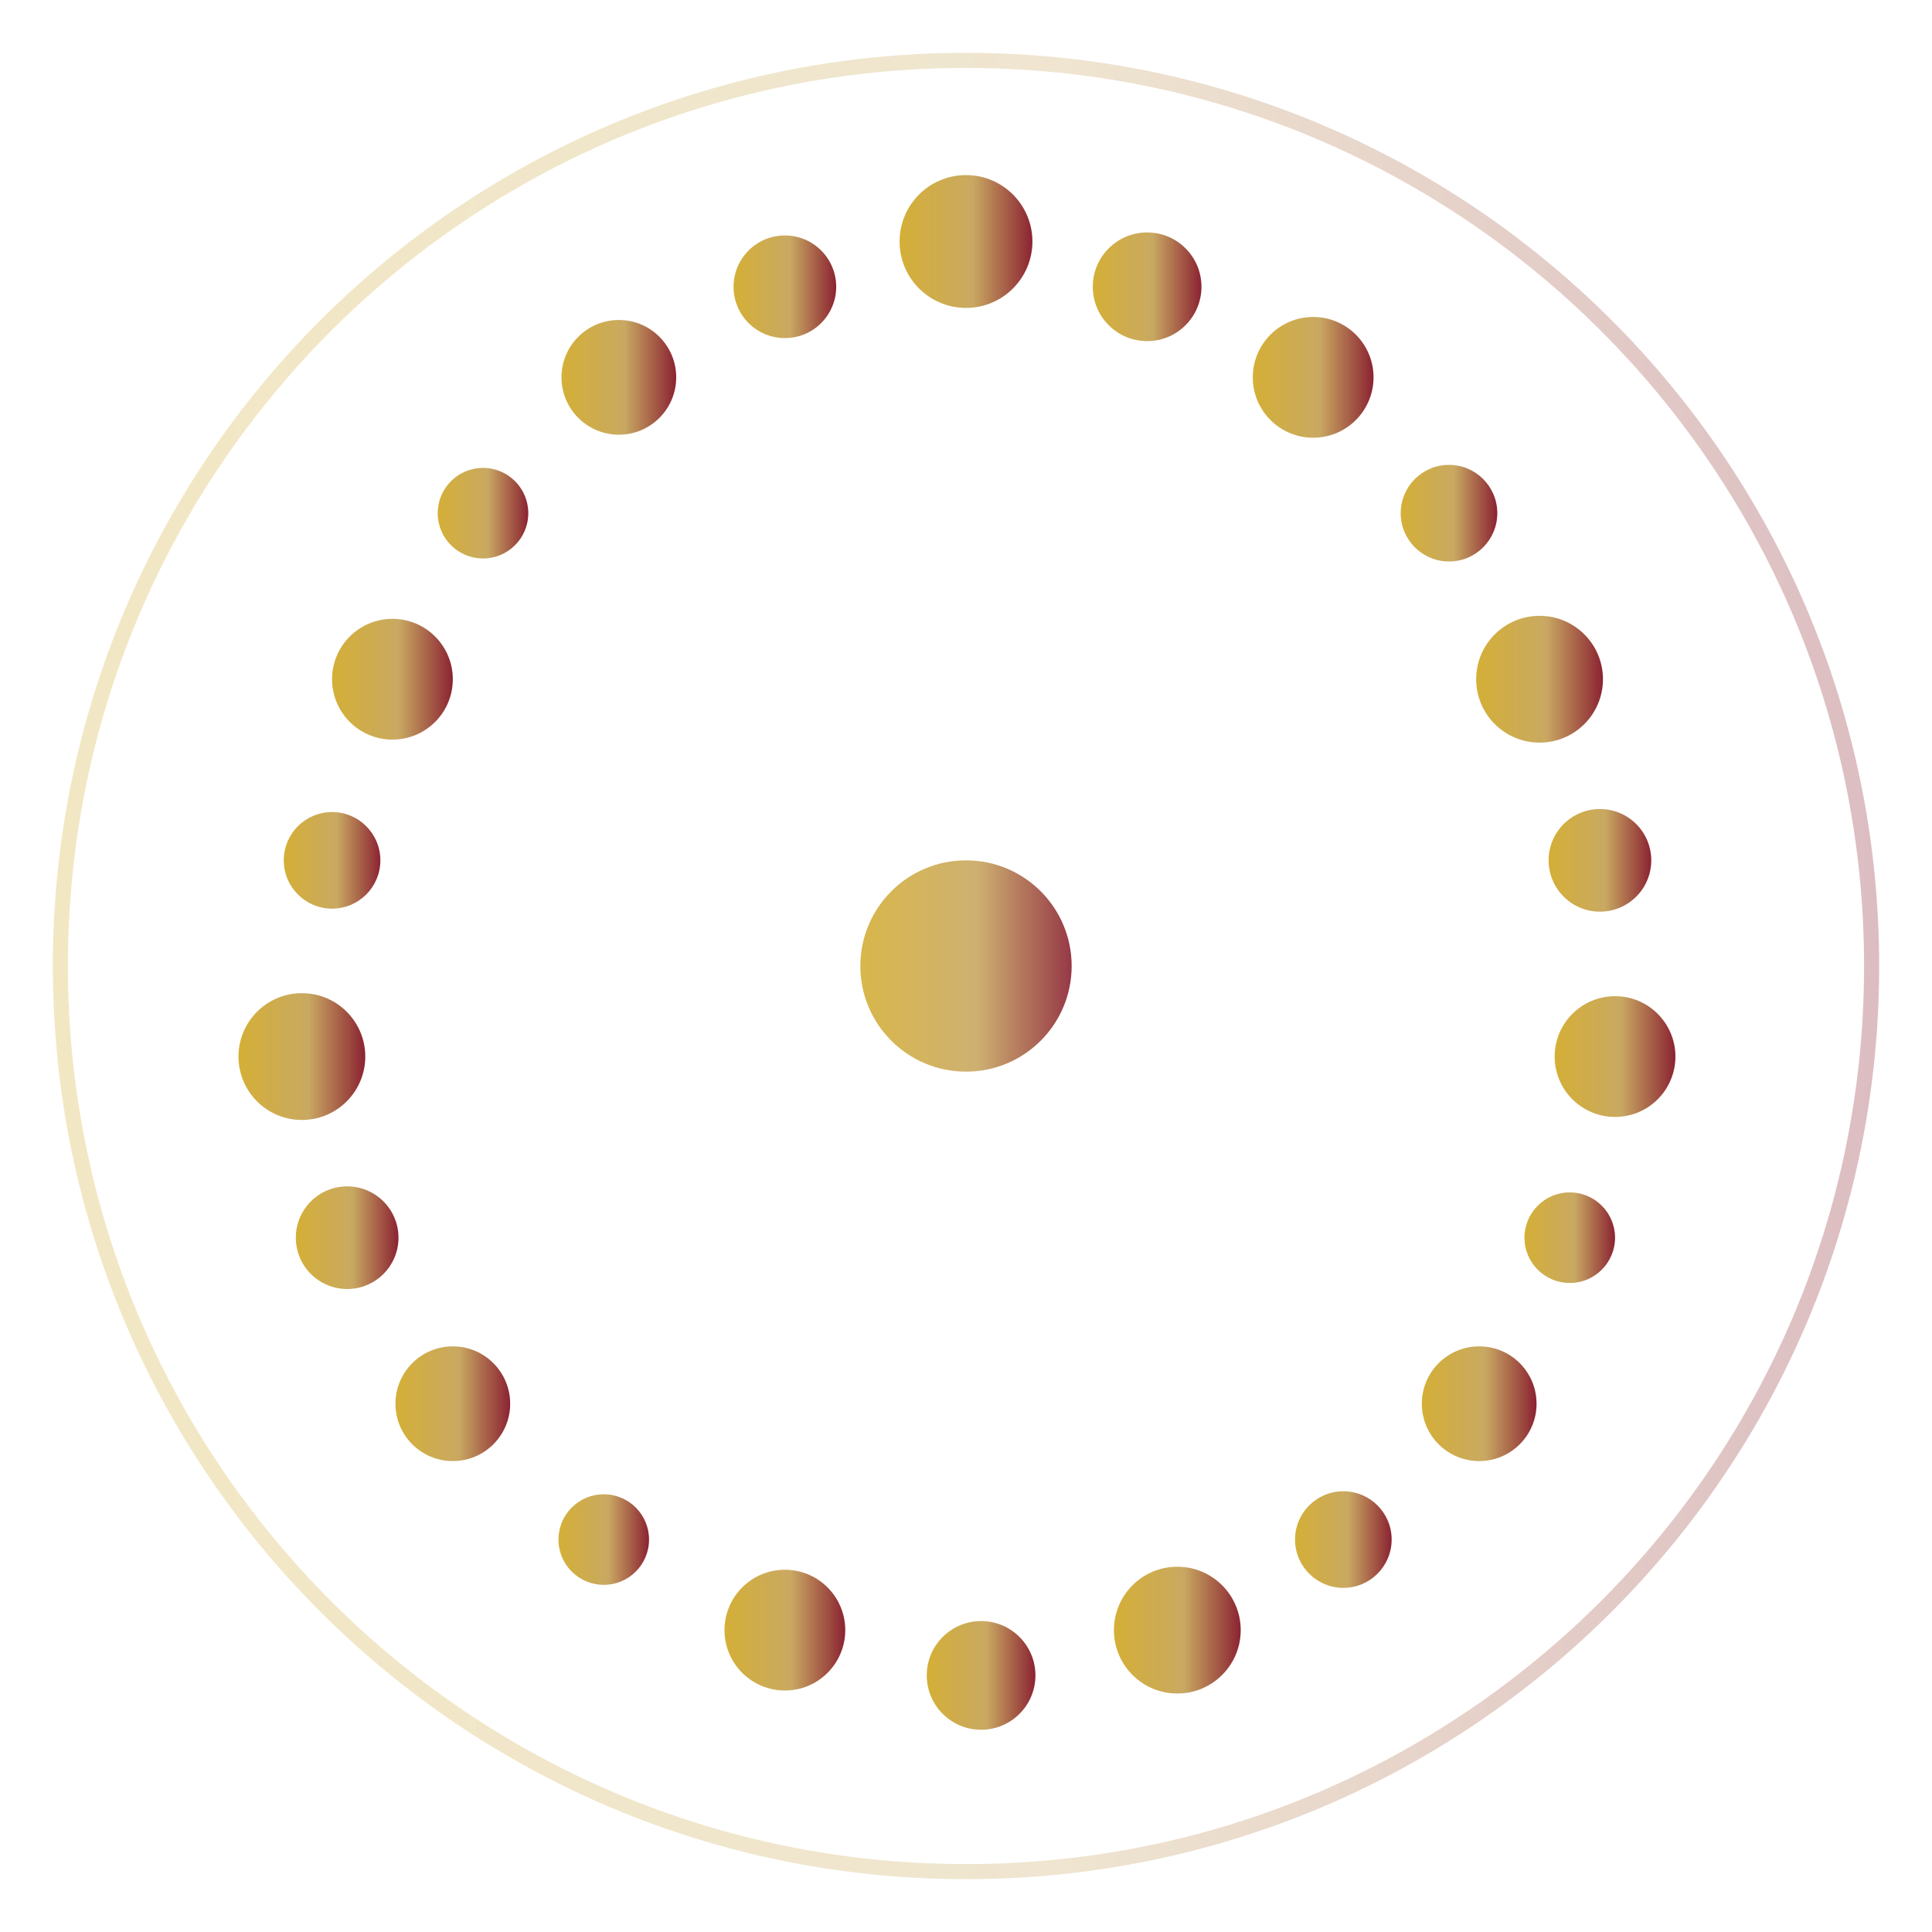
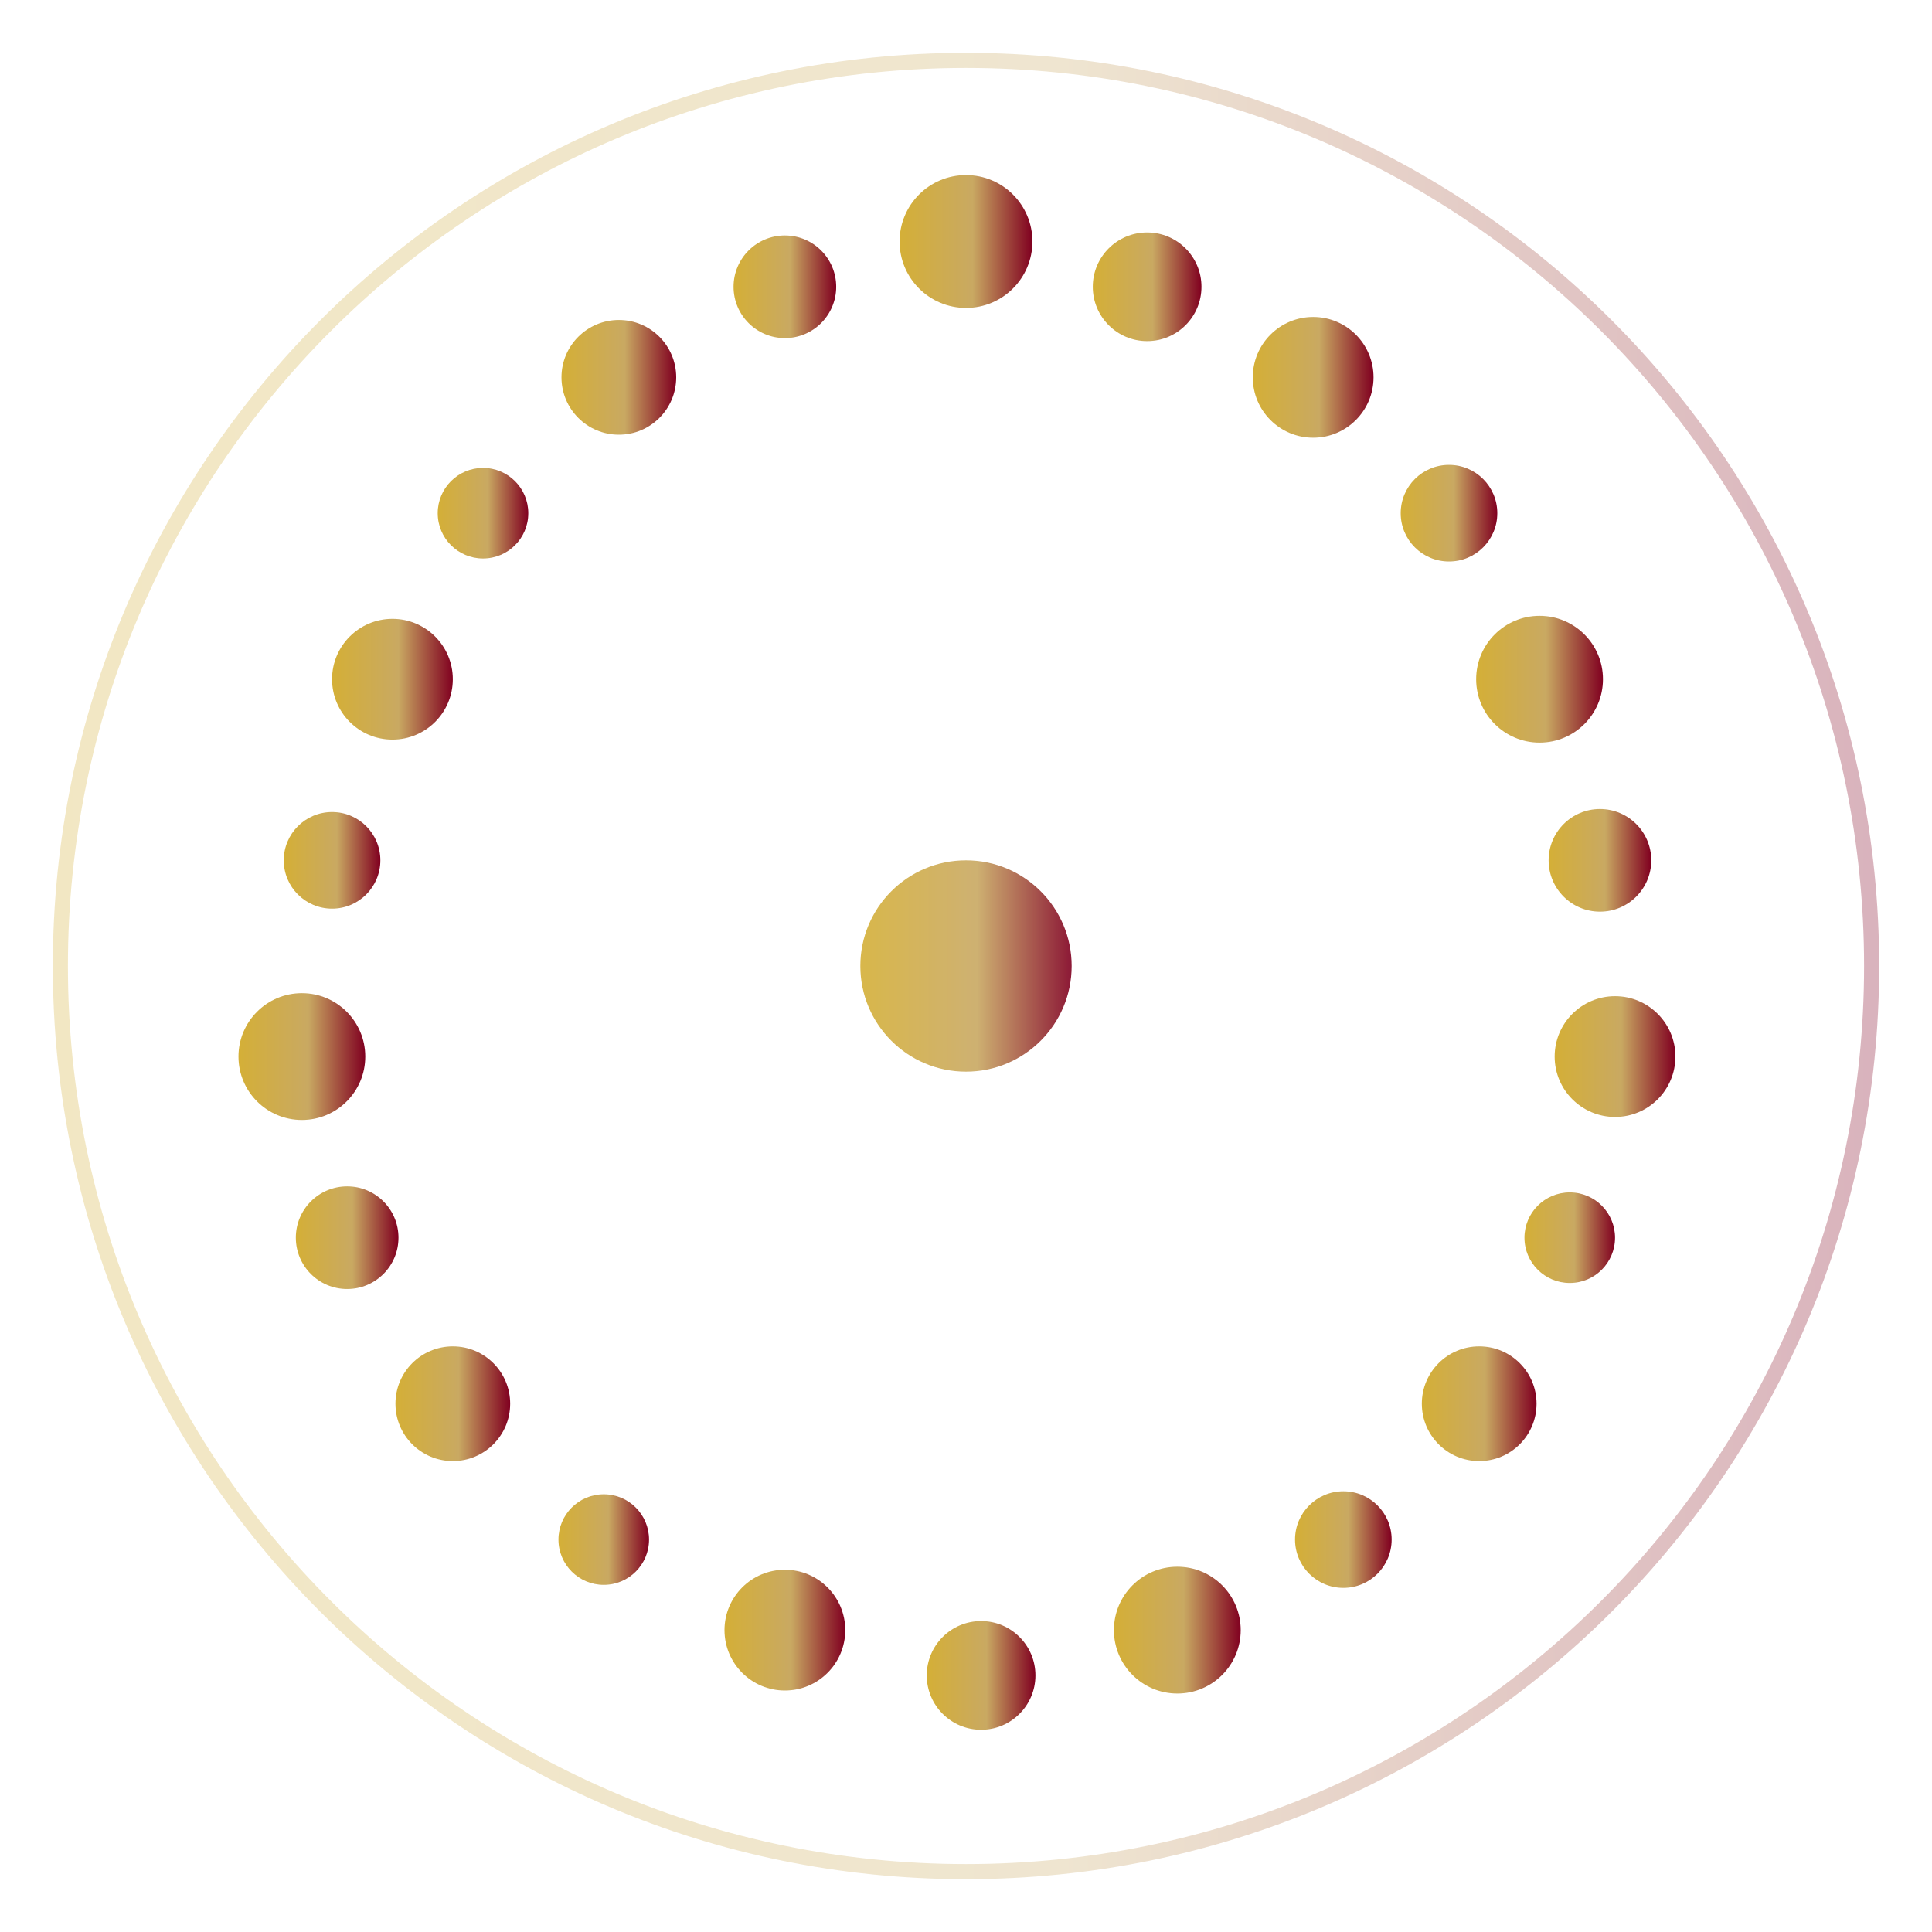
<svg xmlns="http://www.w3.org/2000/svg" viewBox="0 0 64 64" role="img" aria-label="Verity Tech">
  <defs>
    <linearGradient id="dotGrad" x1="0%" y1="50%" x2="100%" y2="50%">
      <stop offset="0%" stop-color="#D4AF37" />
      <stop offset="55%" stop-color="#C9A962" />
-       <stop offset="100%" stop-color="#8B2332" />
+       <stop offset="100%" stop-color="#800020" />
    </linearGradient>
  </defs>
  <circle cx="32" cy="32" r="30" fill="none" stroke="url(#dotGrad)" stroke-width="0.5" opacity="0.3" />
  <g fill="url(#dotGrad)">
    <circle cx="32" cy="8" r="2.2" />
    <circle cx="38" cy="9.5" r="1.8" />
    <circle cx="43.5" cy="12.5" r="2" />
    <circle cx="48" cy="17" r="1.6" />
    <circle cx="51" cy="22.5" r="2.1" />
    <circle cx="53" cy="28.5" r="1.7" />
    <circle cx="53.5" cy="35" r="2" />
    <circle cx="52" cy="41" r="1.5" />
    <circle cx="49" cy="46.5" r="1.9" />
    <circle cx="44.5" cy="51" r="1.6" />
    <circle cx="39" cy="54" r="2.1" />
    <circle cx="32.5" cy="55.5" r="1.8" />
    <circle cx="26" cy="54" r="2" />
    <circle cx="20" cy="51" r="1.5" />
    <circle cx="15" cy="46.5" r="1.9" />
    <circle cx="11.5" cy="41" r="1.7" />
    <circle cx="10" cy="35" r="2.1" />
    <circle cx="11" cy="28.5" r="1.6" />
    <circle cx="13" cy="22.5" r="2" />
    <circle cx="16" cy="17" r="1.5" />
    <circle cx="20.5" cy="12.5" r="1.9" />
    <circle cx="26" cy="9.5" r="1.7" />
    <circle cx="32" cy="32" r="3.5" opacity="0.9" />
  </g>
</svg>
